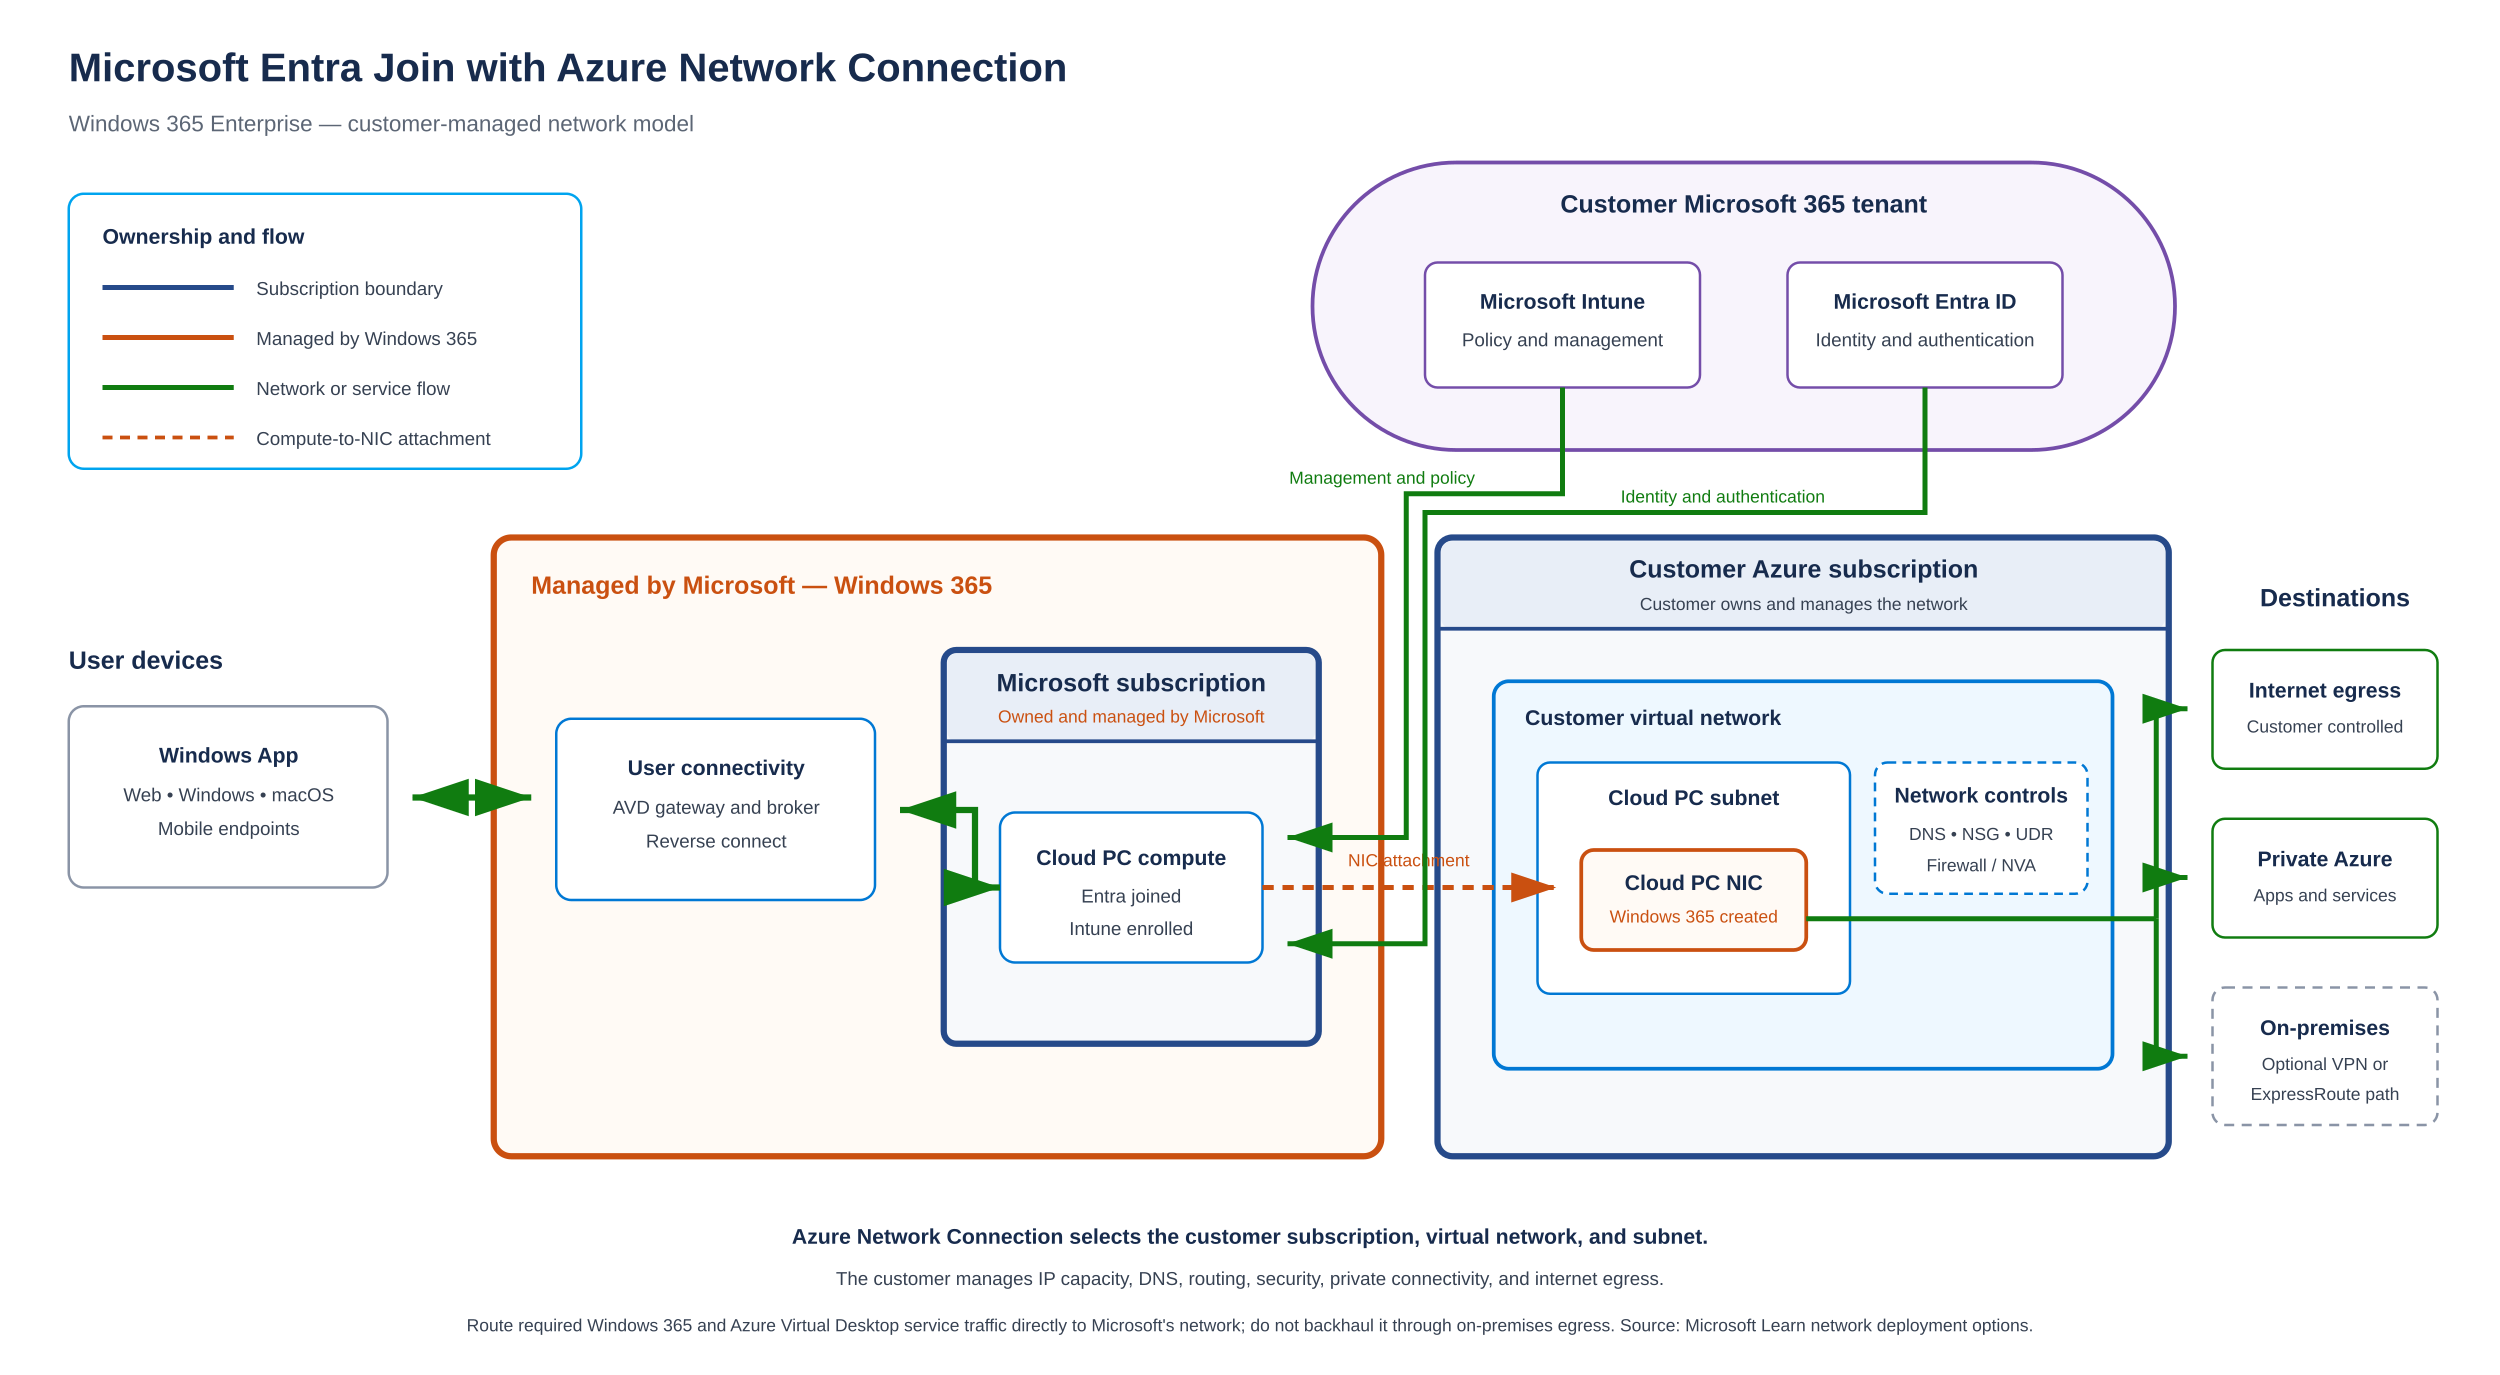
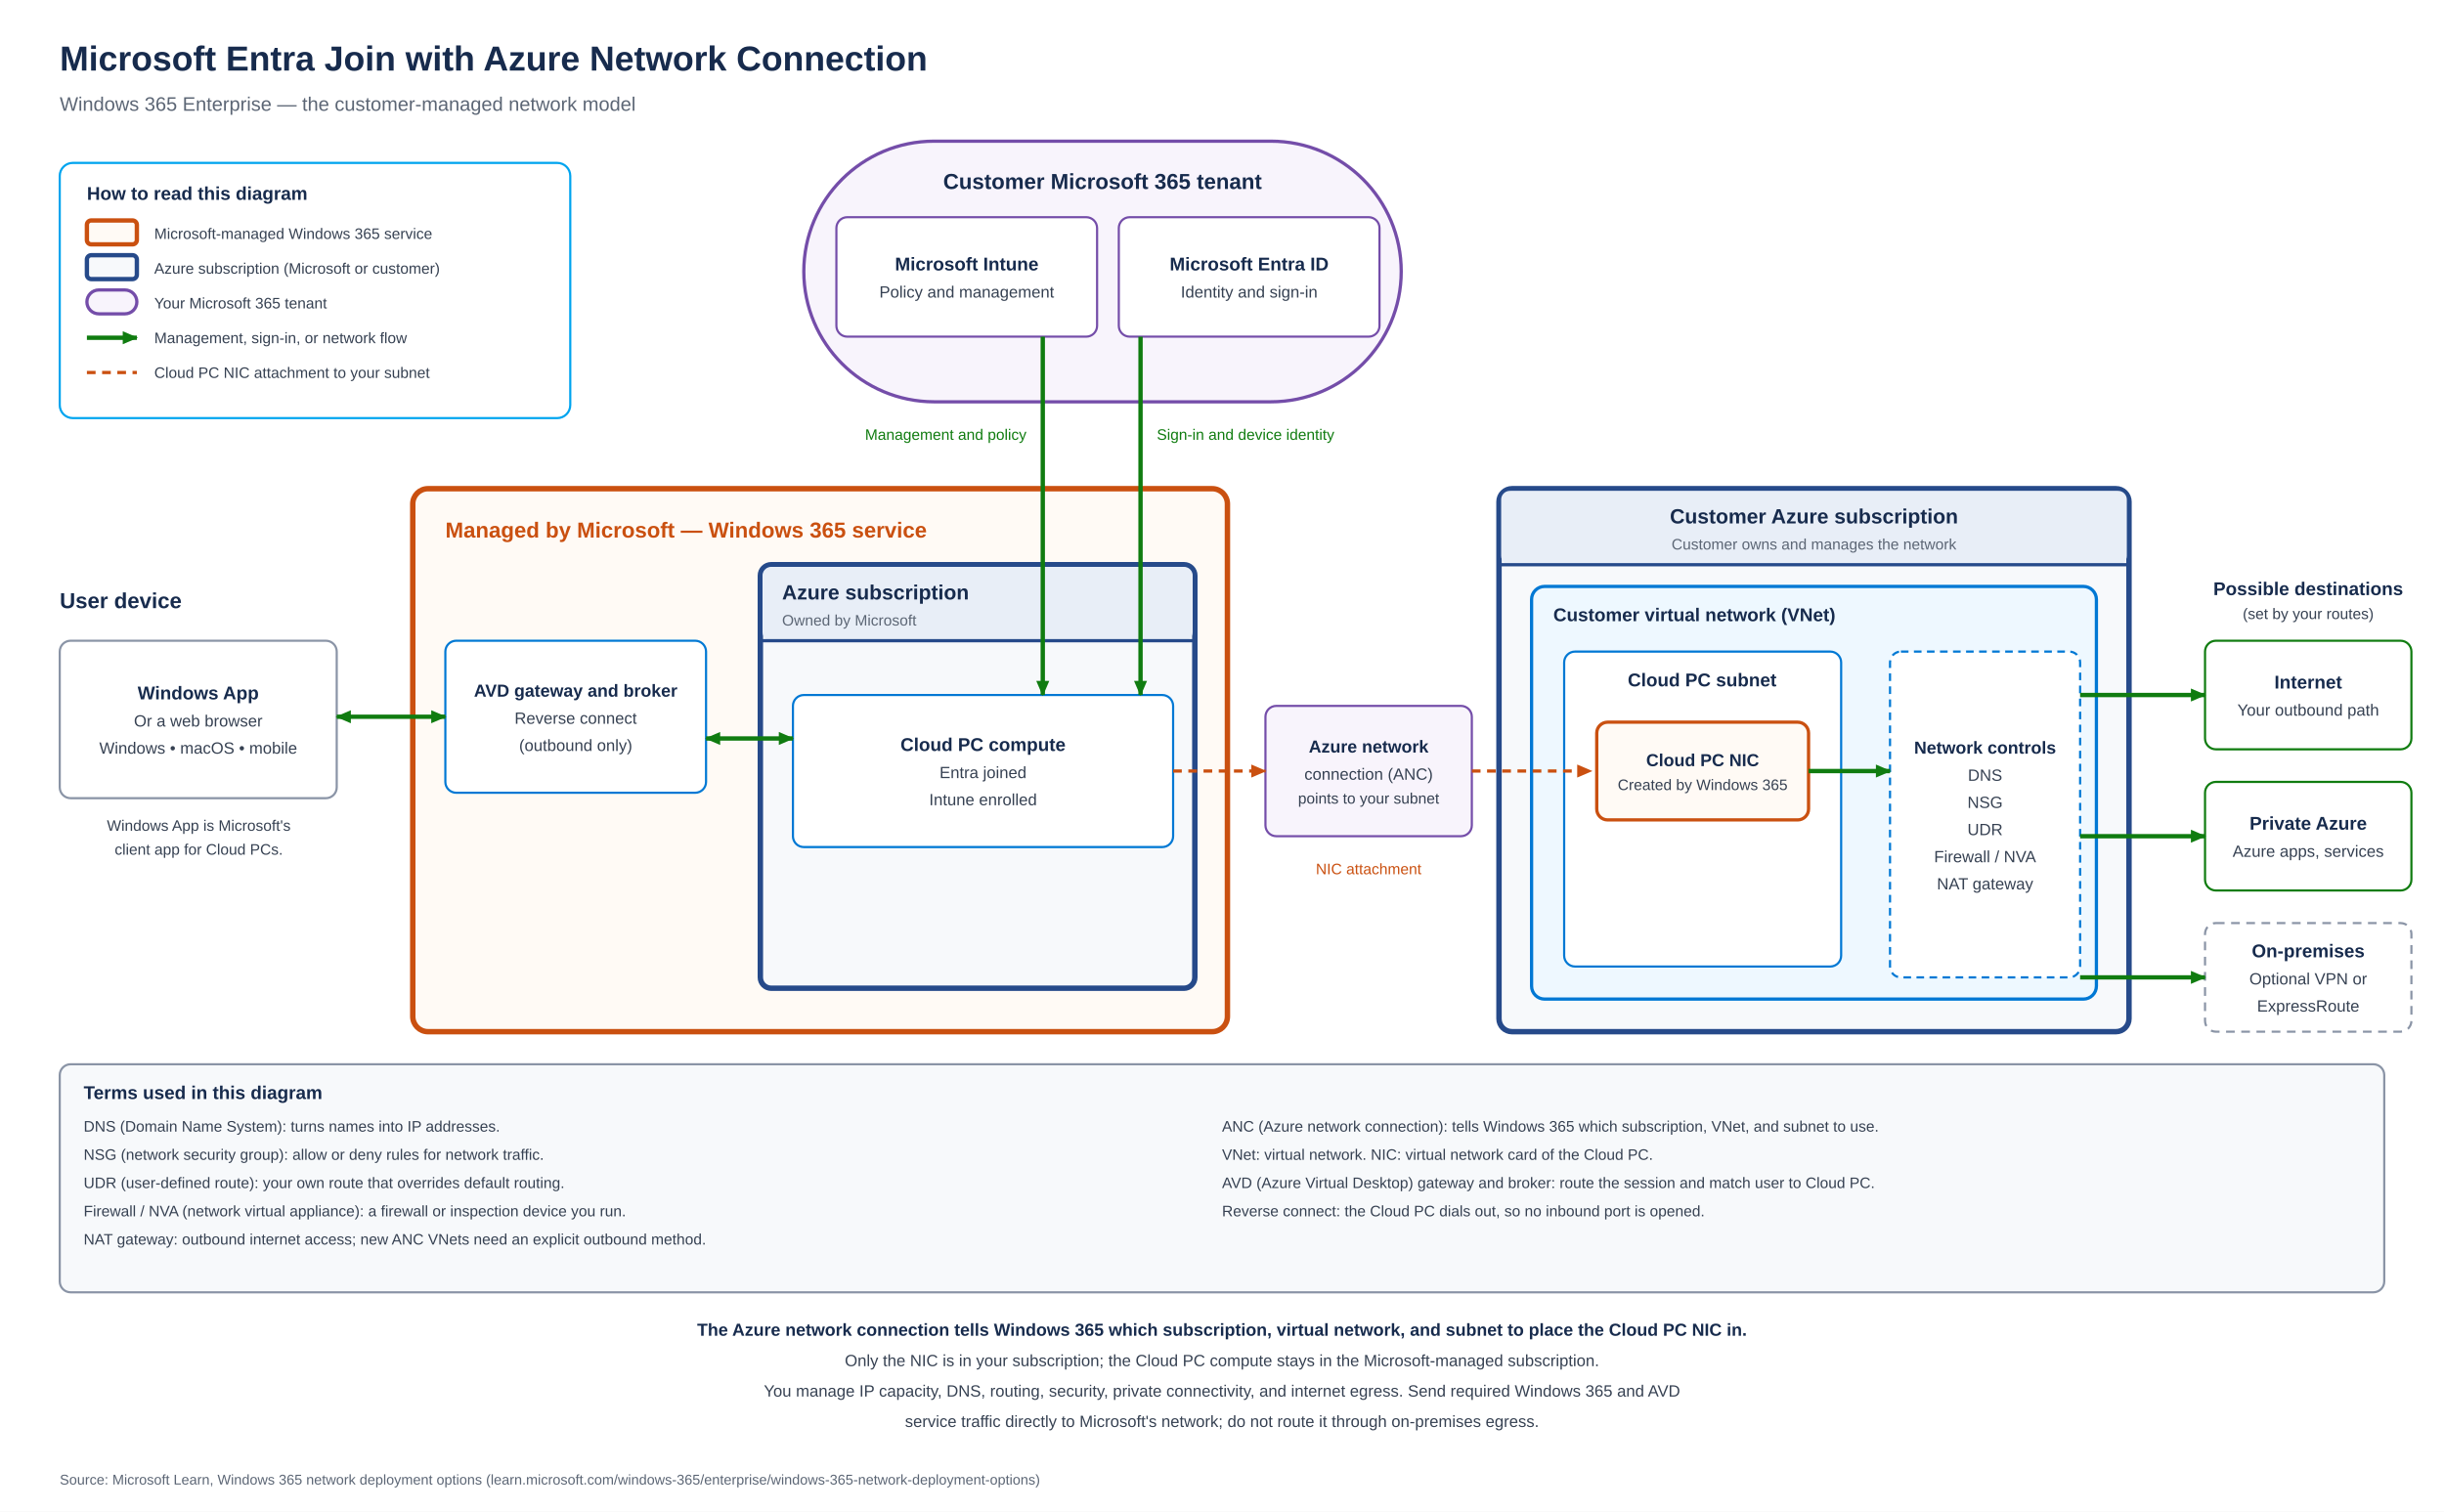
- <svg xmlns="http://www.w3.org/2000/svg" width="2000" height="1100" viewBox="0 0 2000 1100">
+ <svg xmlns="http://www.w3.org/2000/svg" width="2250" height="1392" viewBox="0 0 2250 1392" role="img" aria-label="Microsoft Entra join with Azure network connection">
  <defs>
-     <marker id="greenArrow" markerWidth="10" markerHeight="10" refX="9" refY="3" orient="auto-start-reverse">
-       <path d="M0 0v6l9-3z" fill="#107c10" />
+     <marker id="m-green" markerUnits="userSpaceOnUse" markerWidth="14" markerHeight="12" refX="13" refY="6" orient="auto-start-reverse" viewBox="0 0 14 12">
+       <path d="M0 0L14 6 0 12z" fill="#107c10" />
    </marker>
-     <marker id="orangeArrow" markerWidth="10" markerHeight="10" refX="9" refY="3" orient="auto">
-       <path d="M0 0v6l9-3z" fill="#ca5010" />
+     <marker id="m-orange" markerUnits="userSpaceOnUse" markerWidth="14" markerHeight="12" refX="13" refY="6" orient="auto-start-reverse" viewBox="0 0 14 12">
+       <path d="M0 0L14 6 0 12z" fill="#ca5010" />
    </marker>
-     <style>.t{font-family:'Segoe UI',Arial,sans-serif;fill:#172b4d}.h{font-size:32px;font-weight:700}.sub{font-size:18px;fill:#5c6675}.zh{font-size:20px;font-weight:700}.ct{font-size:17px;font-weight:700}.b{font-size:15px;fill:#364152}.sm{font-size:14px;fill:#364152}.green{fill:#107c10}.orange{fill:#ca5010}</style>
+     <marker id="m-purple" markerUnits="userSpaceOnUse" markerWidth="14" markerHeight="12" refX="13" refY="6" orient="auto-start-reverse" viewBox="0 0 14 12">
+       <path d="M0 0L14 6 0 12z" fill="#744da9" />
+     </marker>
+     <marker id="m-blue" markerUnits="userSpaceOnUse" markerWidth="14" markerHeight="12" refX="13" refY="6" orient="auto-start-reverse" viewBox="0 0 14 12">
+       <path d="M0 0L14 6 0 12z" fill="#264a8a" />
+     </marker>
+     <marker id="m-azure" markerUnits="userSpaceOnUse" markerWidth="14" markerHeight="12" refX="13" refY="6" orient="auto-start-reverse" viewBox="0 0 14 12">
+       <path d="M0 0L14 6 0 12z" fill="#0078d4" />
+     </marker>
+     <marker id="m-grey" markerUnits="userSpaceOnUse" markerWidth="14" markerHeight="12" refX="13" refY="6" orient="auto-start-reverse" viewBox="0 0 14 12">
+       <path d="M0 0L14 6 0 12z" fill="#8a94a6" />
+     </marker>
  </defs>
-   <rect width="2000" height="1100" fill="#fff" />
-   <text x="55" y="65" class="t h">Microsoft Entra Join with Azure Network Connection</text>
-   <text x="55" y="105" class="t sub">Windows 365 Enterprise — customer-managed network model</text>
-   <g>
-     <rect x="55" y="155" width="410" height="220" rx="12" fill="#fff" stroke="#00a4ef" stroke-width="2" />
-     <text x="82" y="195" class="t ct">Ownership and flow</text>
-     <path d="M82 230h105" stroke="#264a8a" stroke-width="4" />
-     <text x="205" y="236" class="t b">Subscription boundary</text>
-     <path d="M82 270h105" stroke="#ca5010" stroke-width="4" />
-     <text x="205" y="276" class="t b">Managed by Windows 365</text>
-     <path d="M82 310h105" stroke="#107c10" stroke-width="4" />
-     <text x="205" y="316" class="t b">Network or service flow</text>
-     <path d="M82 350h105" stroke="#ca5010" stroke-width="3" stroke-dasharray="8 6" />
-     <text x="205" y="356" class="t b">Compute-to-NIC attachment</text>
-   </g>
-   <g>
-     <rect x="1050" y="130" width="690" height="230" rx="115" fill="#f8f4fc" stroke="#744da9" stroke-width="3" />
-     <text x="1395" y="170" text-anchor="middle" class="t zh">Customer Microsoft 365 tenant</text>
-     <rect x="1140" y="210" width="220" height="100" rx="10" fill="#fff" stroke="#744da9" stroke-width="2" />
-     <text x="1250" y="247" text-anchor="middle" class="t ct">Microsoft Intune</text>
-     <text x="1250" y="277" text-anchor="middle" class="t b">Policy and management</text>
-     <rect x="1430" y="210" width="220" height="100" rx="10" fill="#fff" stroke="#744da9" stroke-width="2" />
-     <text x="1540" y="247" text-anchor="middle" class="t ct">Microsoft Entra ID</text>
-     <text x="1540" y="277" text-anchor="middle" class="t b">Identity and authentication</text>
-   </g>
-   <text x="55" y="535" class="t zh">User devices</text>
-   <rect x="55" y="565" width="255" height="145" rx="12" fill="#fff" stroke="#8a94a6" stroke-width="2" />
-   <text x="183" y="610" text-anchor="middle" class="t ct">Windows App</text>
-   <text x="183" y="641" text-anchor="middle" class="t b">Web • Windows • macOS</text>
-   <text x="183" y="668" text-anchor="middle" class="t b">Mobile endpoints</text>
-   <g>
-     <rect x="395" y="430" width="710" height="495" rx="14" fill="#fffaf5" stroke="#ca5010" stroke-width="5" />
-     <text x="425" y="475" class="t zh orange">Managed by Microsoft — Windows 365</text>
-     <rect x="445" y="575" width="255" height="145" rx="12" fill="#fff" stroke="#0078d4" stroke-width="2" />
-     <text x="573" y="620" text-anchor="middle" class="t ct">User connectivity</text>
-     <text x="573" y="651" text-anchor="middle" class="t b">AVD gateway and broker</text>
-     <text x="573" y="678" text-anchor="middle" class="t b">Reverse connect</text>
-     <rect x="755" y="520" width="300" height="315" rx="10" fill="#f7f9fb" stroke="#264a8a" stroke-width="5" />
-     <rect x="758" y="523" width="294" height="70" rx="7" fill="#e8eef7" />
-     <path d="M755 593h300" stroke="#264a8a" stroke-width="3" />
-     <text x="905" y="553" text-anchor="middle" class="t zh">Microsoft subscription</text>
-     <text x="905" y="578" text-anchor="middle" class="t sm orange">Owned and managed by Microsoft</text>
-     <rect x="800" y="650" width="210" height="120" rx="12" fill="#fff" stroke="#0078d4" stroke-width="2" />
-     <text x="905" y="692" text-anchor="middle" class="t ct">Cloud PC compute</text>
-     <text x="905" y="722" text-anchor="middle" class="t b">Entra joined</text>
-     <text x="905" y="748" text-anchor="middle" class="t b">Intune enrolled</text>
-   </g>
-   <g>
-     <rect x="1150" y="430" width="585" height="495" rx="12" fill="#f7f9fb" stroke="#264a8a" stroke-width="5" />
-     <rect x="1153" y="433" width="579" height="70" rx="8" fill="#e8eef7" />
-     <path d="M1150 503h585" stroke="#264a8a" stroke-width="3" />
-     <text x="1443" y="462" text-anchor="middle" class="t zh">Customer Azure subscription</text>
-     <text x="1443" y="488" text-anchor="middle" class="t sm">Customer owns and manages the network</text>
-     <rect x="1195" y="545" width="495" height="310" rx="12" fill="#eef8ff" stroke="#0078d4" stroke-width="3" />
-     <text x="1220" y="580" class="t ct">Customer virtual network</text>
-     <rect x="1230" y="610" width="250" height="185" rx="10" fill="#fff" stroke="#0078d4" stroke-width="2" />
-     <text x="1355" y="644" text-anchor="middle" class="t ct">Cloud PC subnet</text>
-     <rect x="1265" y="680" width="180" height="80" rx="10" fill="#fffaf5" stroke="#ca5010" stroke-width="3" />
-     <text x="1355" y="712" text-anchor="middle" class="t ct">Cloud PC NIC</text>
-     <text x="1355" y="738" text-anchor="middle" class="t sm orange">Windows 365 created</text>
-     <rect x="1500" y="610" width="170" height="105" rx="10" fill="#fff" stroke="#0078d4" stroke-width="2" stroke-dasharray="7 5" />
-     <text x="1585" y="642" text-anchor="middle" class="t ct">Network controls</text>
-     <text x="1585" y="672" text-anchor="middle" class="t sm">DNS • NSG • UDR</text>
-     <text x="1585" y="697" text-anchor="middle" class="t sm">Firewall / NVA</text>
-   </g>
-   <g>
-     <text x="1868" y="485" text-anchor="middle" class="t zh">Destinations</text>
-     <rect x="1770" y="520" width="180" height="95" rx="10" fill="#fff" stroke="#107c10" stroke-width="2" />
-     <text x="1860" y="558" text-anchor="middle" class="t ct">Internet egress</text>
-     <text x="1860" y="586" text-anchor="middle" class="t sm">Customer controlled</text>
-     <rect x="1770" y="655" width="180" height="95" rx="10" fill="#fff" stroke="#107c10" stroke-width="2" />
-     <text x="1860" y="693" text-anchor="middle" class="t ct">Private Azure</text>
-     <text x="1860" y="721" text-anchor="middle" class="t sm">Apps and services</text>
-     <rect x="1770" y="790" width="180" height="110" rx="10" fill="#fff" stroke="#8a94a6" stroke-width="2" stroke-dasharray="8 6" />
-     <text x="1860" y="828" text-anchor="middle" class="t ct">On-premises</text>
-     <text x="1860" y="856" text-anchor="middle" class="t sm">Optional VPN or</text>
-     <text x="1860" y="880" text-anchor="middle" class="t sm">ExpressRoute path</text>
-   </g>
-   <path d="M330 638h95" stroke="#107c10" stroke-width="5" fill="none" marker-start="url(#greenArrow)" marker-end="url(#greenArrow)" />
-   <path d="M720 648h60v62h20" stroke="#107c10" stroke-width="5" fill="none" marker-start="url(#greenArrow)" marker-end="url(#greenArrow)" />
-   <path d="M1010 710h235" stroke="#ca5010" stroke-width="4" stroke-dasharray="9 7" fill="none" marker-end="url(#orangeArrow)" />
-   <text x="1127" y="693" text-anchor="middle" class="t sm orange">NIC attachment</text>
-   <path d="M1445 735h280" stroke="#107c10" stroke-width="4" fill="none" />
-   <path d="M1725 735v-168h25" stroke="#107c10" stroke-width="4" fill="none" marker-end="url(#greenArrow)" />
-   <path d="M1725 702h25" stroke="#107c10" stroke-width="4" fill="none" marker-end="url(#greenArrow)" />
-   <path d="M1725 735v110h25" stroke="#107c10" stroke-width="4" fill="none" marker-end="url(#greenArrow)" />
-   <path d="M1250 310v85h-125v275h-95" stroke="#107c10" stroke-width="4" fill="none" marker-end="url(#greenArrow)" />
-   <text x="1180" y="387" text-anchor="end" class="t sm green">Management and policy</text>
-   <path d="M1540 310v100h-400v345h-110" stroke="#107c10" stroke-width="4" fill="none" marker-end="url(#greenArrow)" />
-   <text x="1460" y="402" text-anchor="end" class="t sm green">Identity and authentication</text>
-   <text x="1000" y="995" text-anchor="middle" class="t ct">Azure Network Connection selects the customer subscription, virtual network, and subnet.</text>
-   <text x="1000" y="1028" text-anchor="middle" class="t b">The customer manages IP capacity, DNS, routing, security, private connectivity, and internet egress.</text>
-   <text x="1000" y="1065" text-anchor="middle" class="t sm">Route required Windows 365 and Azure Virtual Desktop service traffic directly to Microsoft's network; do not backhaul it through on-premises egress. Source: Microsoft Learn network deployment options.</text>
+   <rect width="2250" height="1392" fill="#fff" />
+   <rect x="55" y="150" width="470" height="235" rx="12" fill="#fff" stroke="#00a4ef" stroke-width="2" />
+   <rect x="80" y="203" width="46" height="22" rx="4" fill="#fffaf5" stroke="#ca5010" stroke-width="4" />
+   <rect x="80" y="235" width="46" height="22" rx="4" fill="#f7f9fb" stroke="#264a8a" stroke-width="4" />
+   <rect x="80" y="267" width="46" height="22" rx="11" fill="#f8f4fc" stroke="#744da9" stroke-width="3" />
+   <rect x="740" y="130" width="550" height="240" rx="120.0" fill="#f8f4fc" stroke="#744da9" stroke-width="3" />
+   <rect x="770" y="200" width="240" height="110" rx="10" fill="#fff" stroke="#744da9" stroke-width="2" />
+   <rect x="1030" y="200" width="240" height="110" rx="10" fill="#fff" stroke="#744da9" stroke-width="2" />
+   <rect x="55" y="590" width="255" height="145" rx="10" fill="#fff" stroke="#8a94a6" stroke-width="2" />
+   <rect x="380" y="450" width="750" height="500" rx="14" fill="#fffaf5" stroke="#ca5010" stroke-width="5" />
+   <rect x="410" y="590" width="240" height="140" rx="10" fill="#fff" stroke="#0078d4" stroke-width="2" />
+   <rect x="700" y="520" width="400" height="390" rx="10" fill="#f7f9fb" stroke="#264a8a" stroke-width="5" />
+   <rect x="702" y="522" width="396" height="68" rx="8" fill="#e8eef7" stroke="#e8eef7" stroke-width="0" />
+   <rect x="730" y="640" width="350" height="140" rx="10" fill="#fff" stroke="#0078d4" stroke-width="2" />
+   <rect x="1165" y="650" width="190" height="120" rx="10" fill="#f8f4fc" stroke="#744da9" stroke-width="2" />
+   <rect x="1380" y="450" width="580" height="500" rx="12" fill="#f7f9fb" stroke="#264a8a" stroke-width="5" />
+   <rect x="1382" y="452" width="576" height="68" rx="8" fill="#e8eef7" stroke="#e8eef7" stroke-width="0" />
+   <rect x="1410" y="540" width="520" height="380" rx="12" fill="#eef8ff" stroke="#0078d4" stroke-width="3" />
+   <rect x="1440" y="600" width="255" height="290" rx="10" fill="#fff" stroke="#0078d4" stroke-width="2" />
+   <rect x="1470" y="665" width="195" height="90" rx="10" fill="#fffaf5" stroke="#ca5010" stroke-width="3" />
+   <rect x="1740" y="600" width="175" height="300" rx="10" fill="#fff" stroke="#0078d4" stroke-width="2" stroke-dasharray="7 5" />
+   <rect x="2030" y="590" width="190" height="100" rx="10" fill="#fff" stroke="#107c10" stroke-width="2" />
+   <rect x="2030" y="720" width="190" height="100" rx="10" fill="#fff" stroke="#107c10" stroke-width="2" />
+   <rect x="2030" y="850" width="190" height="100" rx="10" fill="#fff" stroke="#8a94a6" stroke-width="2" stroke-dasharray="8 6" />
+   <rect x="55" y="980" width="2140" height="210" rx="10" fill="#f7f9fb" stroke="#8a94a6" stroke-width="2" />
+   <path d="M80 311 L126 311" fill="none" stroke="#107c10" stroke-width="4" stroke-linejoin="round" marker-end="url(#m-green)" />
+   <path d="M80 343 L126 343" fill="none" stroke="#ca5010" stroke-width="3" stroke-linejoin="round" stroke-dasharray="8 6" />
+   <path d="M700 590 L1100 590" fill="none" stroke="#264a8a" stroke-width="3" stroke-linejoin="round" />
+   <path d="M1080 710 L1165 710" fill="none" stroke="#ca5010" stroke-width="3" stroke-linejoin="round" stroke-dasharray="8 6" marker-end="url(#m-orange)" />
+   <path d="M1355 710 L1465 710" fill="none" stroke="#ca5010" stroke-width="3" stroke-linejoin="round" stroke-dasharray="8 6" marker-end="url(#m-orange)" />
+   <path d="M1380 520 L1960 520" fill="none" stroke="#264a8a" stroke-width="3" stroke-linejoin="round" />
+   <path d="M310 660 L410 660" fill="none" stroke="#107c10" stroke-width="4" stroke-linejoin="round" marker-end="url(#m-green)" marker-start="url(#m-green)" />
+   <path d="M650 680 L730 680" fill="none" stroke="#107c10" stroke-width="4" stroke-linejoin="round" marker-end="url(#m-green)" marker-start="url(#m-green)" />
+   <path d="M960 310 L960 640" fill="none" stroke="#107c10" stroke-width="4" stroke-linejoin="round" marker-end="url(#m-green)" />
+   <path d="M1050 310 L1050 640" fill="none" stroke="#107c10" stroke-width="4" stroke-linejoin="round" marker-end="url(#m-green)" />
+   <path d="M1665 710 L1740 710" fill="none" stroke="#107c10" stroke-width="4" stroke-linejoin="round" marker-end="url(#m-green)" />
+   <path d="M1915 640 L2030 640" fill="none" stroke="#107c10" stroke-width="4" stroke-linejoin="round" marker-end="url(#m-green)" />
+   <path d="M1915 770 L2030 770" fill="none" stroke="#107c10" stroke-width="4" stroke-linejoin="round" marker-end="url(#m-green)" />
+   <path d="M1915 900 L2030 900" fill="none" stroke="#107c10" stroke-width="4" stroke-linejoin="round" marker-end="url(#m-green)" />
+   <text x="55" y="65" text-anchor="start" font-family="'Segoe UI',Arial,Helvetica,sans-serif" font-size="32" font-weight="700" fill="#172b4d">Microsoft Entra Join with Azure Network Connection</text>
+   <text x="55" y="102" text-anchor="start" font-family="'Segoe UI',Arial,Helvetica,sans-serif" font-size="18" fill="#5c6675">Windows 365 Enterprise — the customer-managed network model</text>
+   <text x="80" y="184" text-anchor="start" font-family="'Segoe UI',Arial,Helvetica,sans-serif" font-size="17" font-weight="700" fill="#172b4d">How to read this diagram</text>
+   <text x="142" y="220" text-anchor="start" font-family="'Segoe UI',Arial,Helvetica,sans-serif" font-size="14" fill="#364152">Microsoft-managed Windows 365 service</text>
+   <text x="142" y="252" text-anchor="start" font-family="'Segoe UI',Arial,Helvetica,sans-serif" font-size="14" fill="#364152">Azure subscription (Microsoft or customer)</text>
+   <text x="142" y="284" text-anchor="start" font-family="'Segoe UI',Arial,Helvetica,sans-serif" font-size="14" fill="#364152">Your Microsoft 365 tenant</text>
+   <text x="142" y="316" text-anchor="start" font-family="'Segoe UI',Arial,Helvetica,sans-serif" font-size="14" fill="#364152">Management, sign-in, or network flow</text>
+   <text x="142" y="348" text-anchor="start" font-family="'Segoe UI',Arial,Helvetica,sans-serif" font-size="14" fill="#364152">Cloud PC NIC attachment to your subnet</text>
+   <text x="1015.0" y="174" text-anchor="middle" font-family="'Segoe UI',Arial,Helvetica,sans-serif" font-size="20" font-weight="700" fill="#172b4d">Customer Microsoft 365 tenant</text>
+   <text x="890.0" y="249.0" text-anchor="middle" font-family="'Segoe UI',Arial,Helvetica,sans-serif" font-size="17" font-weight="700" fill="#172b4d">Microsoft Intune</text>
+   <text x="890.0" y="274.0" text-anchor="middle" font-family="'Segoe UI',Arial,Helvetica,sans-serif" font-size="15" fill="#364152">Policy and management</text>
+   <text x="1150.0" y="249.0" text-anchor="middle" font-family="'Segoe UI',Arial,Helvetica,sans-serif" font-size="17" font-weight="700" fill="#172b4d">Microsoft Entra ID</text>
+   <text x="1150.0" y="274.0" text-anchor="middle" font-family="'Segoe UI',Arial,Helvetica,sans-serif" font-size="15" fill="#364152">Identity and sign-in</text>
+   <text x="55" y="560" text-anchor="start" font-family="'Segoe UI',Arial,Helvetica,sans-serif" font-size="20" font-weight="700" fill="#172b4d">User device</text>
+   <text x="182.5" y="644.0" text-anchor="middle" font-family="'Segoe UI',Arial,Helvetica,sans-serif" font-size="17" font-weight="700" fill="#172b4d">Windows App</text>
+   <text x="182.5" y="669.0" text-anchor="middle" font-family="'Segoe UI',Arial,Helvetica,sans-serif" font-size="15" fill="#364152">Or a web browser</text>
+   <text x="182.5" y="694.0" text-anchor="middle" font-family="'Segoe UI',Arial,Helvetica,sans-serif" font-size="15" fill="#364152">Windows • macOS • mobile</text>
+   <text x="183" y="765" text-anchor="middle" font-family="'Segoe UI',Arial,Helvetica,sans-serif" font-size="14" fill="#364152">Windows App is Microsoft's</text>
+   <text x="183" y="787" text-anchor="middle" font-family="'Segoe UI',Arial,Helvetica,sans-serif" font-size="14" fill="#364152">client app for Cloud PCs.</text>
+   <text x="410" y="495" text-anchor="start" font-family="'Segoe UI',Arial,Helvetica,sans-serif" font-size="20" font-weight="700" fill="#ca5010">Managed by Microsoft — Windows 365 service</text>
+   <text x="530.0" y="641.5" text-anchor="middle" font-family="'Segoe UI',Arial,Helvetica,sans-serif" font-size="16" font-weight="700" fill="#172b4d">AVD gateway and broker</text>
+   <text x="530.0" y="666.5" text-anchor="middle" font-family="'Segoe UI',Arial,Helvetica,sans-serif" font-size="15" fill="#364152">Reverse connect</text>
+   <text x="530.0" y="691.5" text-anchor="middle" font-family="'Segoe UI',Arial,Helvetica,sans-serif" font-size="15" fill="#364152">(outbound only)</text>
+   <text x="720" y="552" text-anchor="start" font-family="'Segoe UI',Arial,Helvetica,sans-serif" font-size="19" font-weight="700" fill="#172b4d">Azure subscription</text>
+   <text x="720" y="576" text-anchor="start" font-family="'Segoe UI',Arial,Helvetica,sans-serif" font-size="14" fill="#5c6675">Owned by Microsoft</text>
+   <text x="905.0" y="691.5" text-anchor="middle" font-family="'Segoe UI',Arial,Helvetica,sans-serif" font-size="17" font-weight="700" fill="#172b4d">Cloud PC compute</text>
+   <text x="905.0" y="716.5" text-anchor="middle" font-family="'Segoe UI',Arial,Helvetica,sans-serif" font-size="15" fill="#364152">Entra joined</text>
+   <text x="905.0" y="741.5" text-anchor="middle" font-family="'Segoe UI',Arial,Helvetica,sans-serif" font-size="15" fill="#364152">Intune enrolled</text>
+   <text x="1260.0" y="693.0" text-anchor="middle" font-family="'Segoe UI',Arial,Helvetica,sans-serif" font-size="16" font-weight="700" fill="#172b4d">Azure network</text>
+   <text x="1260.0" y="718.0" text-anchor="middle" font-family="'Segoe UI',Arial,Helvetica,sans-serif" font-size="15" fill="#364152">connection (ANC)</text>
+   <text x="1260.0" y="740.0" text-anchor="middle" font-family="'Segoe UI',Arial,Helvetica,sans-serif" font-size="14" fill="#364152">points to your subnet</text>
+   <text x="1260" y="805" text-anchor="middle" font-family="'Segoe UI',Arial,Helvetica,sans-serif" font-size="14" fill="#ca5010">NIC attachment</text>
+   <text x="1670.0" y="482" text-anchor="middle" font-family="'Segoe UI',Arial,Helvetica,sans-serif" font-size="19" font-weight="700" fill="#172b4d">Customer Azure subscription</text>
+   <text x="1670.0" y="506" text-anchor="middle" font-family="'Segoe UI',Arial,Helvetica,sans-serif" font-size="14" fill="#5c6675">Customer owns and manages the network</text>
+   <text x="1430" y="572" text-anchor="start" font-family="'Segoe UI',Arial,Helvetica,sans-serif" font-size="17" font-weight="700" fill="#172b4d">Customer virtual network (VNet)</text>
+   <text x="1567" y="632" text-anchor="middle" font-family="'Segoe UI',Arial,Helvetica,sans-serif" font-size="17" font-weight="700" fill="#172b4d">Cloud PC subnet</text>
+   <text x="1567.5" y="705.5" text-anchor="middle" font-family="'Segoe UI',Arial,Helvetica,sans-serif" font-size="16" font-weight="700" fill="#172b4d">Cloud PC NIC</text>
+   <text x="1567.5" y="727.5" text-anchor="middle" font-family="'Segoe UI',Arial,Helvetica,sans-serif" font-size="14" fill="#364152">Created by Windows 365</text>
+   <text x="945" y="405" text-anchor="end" font-family="'Segoe UI',Arial,Helvetica,sans-serif" font-size="14" fill="#107c10">Management and policy</text>
+   <text x="1065" y="405" text-anchor="start" font-family="'Segoe UI',Arial,Helvetica,sans-serif" font-size="14" fill="#107c10">Sign-in and device identity</text>
+   <text x="1827.5" y="694.0" text-anchor="middle" font-family="'Segoe UI',Arial,Helvetica,sans-serif" font-size="16" font-weight="700" fill="#172b4d">Network controls</text>
+   <text x="1827.5" y="719.0" text-anchor="middle" font-family="'Segoe UI',Arial,Helvetica,sans-serif" font-size="15" fill="#364152">DNS</text>
+   <text x="1827.5" y="744.0" text-anchor="middle" font-family="'Segoe UI',Arial,Helvetica,sans-serif" font-size="15" fill="#364152">NSG</text>
+   <text x="1827.5" y="769.0" text-anchor="middle" font-family="'Segoe UI',Arial,Helvetica,sans-serif" font-size="15" fill="#364152">UDR</text>
+   <text x="1827.5" y="794.0" text-anchor="middle" font-family="'Segoe UI',Arial,Helvetica,sans-serif" font-size="15" fill="#364152">Firewall / NVA</text>
+   <text x="1827.5" y="819.0" text-anchor="middle" font-family="'Segoe UI',Arial,Helvetica,sans-serif" font-size="15" fill="#364152">NAT gateway</text>
+   <text x="2125" y="548" text-anchor="middle" font-family="'Segoe UI',Arial,Helvetica,sans-serif" font-size="17" font-weight="700" fill="#172b4d">Possible destinations</text>
+   <text x="2125" y="570" text-anchor="middle" font-family="'Segoe UI',Arial,Helvetica,sans-serif" font-size="14" fill="#364152">(set by your routes)</text>
+   <text x="2125.0" y="634.0" text-anchor="middle" font-family="'Segoe UI',Arial,Helvetica,sans-serif" font-size="17" font-weight="700" fill="#172b4d">Internet</text>
+   <text x="2125.0" y="659.0" text-anchor="middle" font-family="'Segoe UI',Arial,Helvetica,sans-serif" font-size="15" fill="#364152">Your outbound path</text>
+   <text x="2125.0" y="764.0" text-anchor="middle" font-family="'Segoe UI',Arial,Helvetica,sans-serif" font-size="17" font-weight="700" fill="#172b4d">Private Azure</text>
+   <text x="2125.0" y="789.0" text-anchor="middle" font-family="'Segoe UI',Arial,Helvetica,sans-serif" font-size="15" fill="#364152">Azure apps, services</text>
+   <text x="2125.0" y="881.5" text-anchor="middle" font-family="'Segoe UI',Arial,Helvetica,sans-serif" font-size="17" font-weight="700" fill="#172b4d">On-premises</text>
+   <text x="2125.0" y="906.5" text-anchor="middle" font-family="'Segoe UI',Arial,Helvetica,sans-serif" font-size="15" fill="#364152">Optional VPN or</text>
+   <text x="2125.0" y="931.5" text-anchor="middle" font-family="'Segoe UI',Arial,Helvetica,sans-serif" font-size="15" fill="#364152">ExpressRoute</text>
+   <text x="77" y="1012" text-anchor="start" font-family="'Segoe UI',Arial,Helvetica,sans-serif" font-size="17" font-weight="700" fill="#172b4d">Terms used in this diagram</text>
+   <text x="77.0" y="1042" text-anchor="start" font-family="'Segoe UI',Arial,Helvetica,sans-serif" font-size="14" fill="#364152">DNS (Domain Name System): turns names into IP addresses.</text>
+   <text x="77.0" y="1068" text-anchor="start" font-family="'Segoe UI',Arial,Helvetica,sans-serif" font-size="14" fill="#364152">NSG (network security group): allow or deny rules for network traffic.</text>
+   <text x="77.0" y="1094" text-anchor="start" font-family="'Segoe UI',Arial,Helvetica,sans-serif" font-size="14" fill="#364152">UDR (user-defined route): your own route that overrides default routing.</text>
+   <text x="77.0" y="1120" text-anchor="start" font-family="'Segoe UI',Arial,Helvetica,sans-serif" font-size="14" fill="#364152">Firewall / NVA (network virtual appliance): a firewall or inspection device you run.</text>
+   <text x="77.0" y="1146" text-anchor="start" font-family="'Segoe UI',Arial,Helvetica,sans-serif" font-size="14" fill="#364152">NAT gateway: outbound internet access; new ANC VNets need an explicit outbound method.</text>
+   <text x="1125.0" y="1042" text-anchor="start" font-family="'Segoe UI',Arial,Helvetica,sans-serif" font-size="14" fill="#364152">ANC (Azure network connection): tells Windows 365 which subscription, VNet, and subnet to use.</text>
+   <text x="1125.0" y="1068" text-anchor="start" font-family="'Segoe UI',Arial,Helvetica,sans-serif" font-size="14" fill="#364152">VNet: virtual network.  NIC: virtual network card of the Cloud PC.</text>
+   <text x="1125.0" y="1094" text-anchor="start" font-family="'Segoe UI',Arial,Helvetica,sans-serif" font-size="14" fill="#364152">AVD (Azure Virtual Desktop) gateway and broker: route the session and match user to Cloud PC.</text>
+   <text x="1125.0" y="1120" text-anchor="start" font-family="'Segoe UI',Arial,Helvetica,sans-serif" font-size="14" fill="#364152">Reverse connect: the Cloud PC dials out, so no inbound port is opened.</text>
+   <text x="1125.0" y="1230" text-anchor="middle" font-family="'Segoe UI',Arial,Helvetica,sans-serif" font-size="16" font-weight="700" fill="#172b4d">The Azure network connection tells Windows 365 which subscription, virtual network, and subnet to place the Cloud PC NIC in.</text>
+   <text x="1125.0" y="1258" text-anchor="middle" font-family="'Segoe UI',Arial,Helvetica,sans-serif" font-size="15" fill="#364152">Only the NIC is in your subscription; the Cloud PC compute stays in the Microsoft-managed subscription.</text>
+   <text x="1125.0" y="1286" text-anchor="middle" font-family="'Segoe UI',Arial,Helvetica,sans-serif" font-size="15" fill="#364152">You manage IP capacity, DNS, routing, security, private connectivity, and internet egress. Send required Windows 365 and AVD</text>
+   <text x="1125.0" y="1314" text-anchor="middle" font-family="'Segoe UI',Arial,Helvetica,sans-serif" font-size="15" fill="#364152">service traffic directly to Microsoft's network; do not route it through on-premises egress.</text>
+   <text x="55" y="1367" text-anchor="start" font-family="'Segoe UI',Arial,Helvetica,sans-serif" font-size="13" fill="#5c6675">Source: Microsoft Learn, Windows 365 network deployment options (learn.microsoft.com/windows-365/enterprise/windows-365-network-deployment-options)</text>
</svg>
